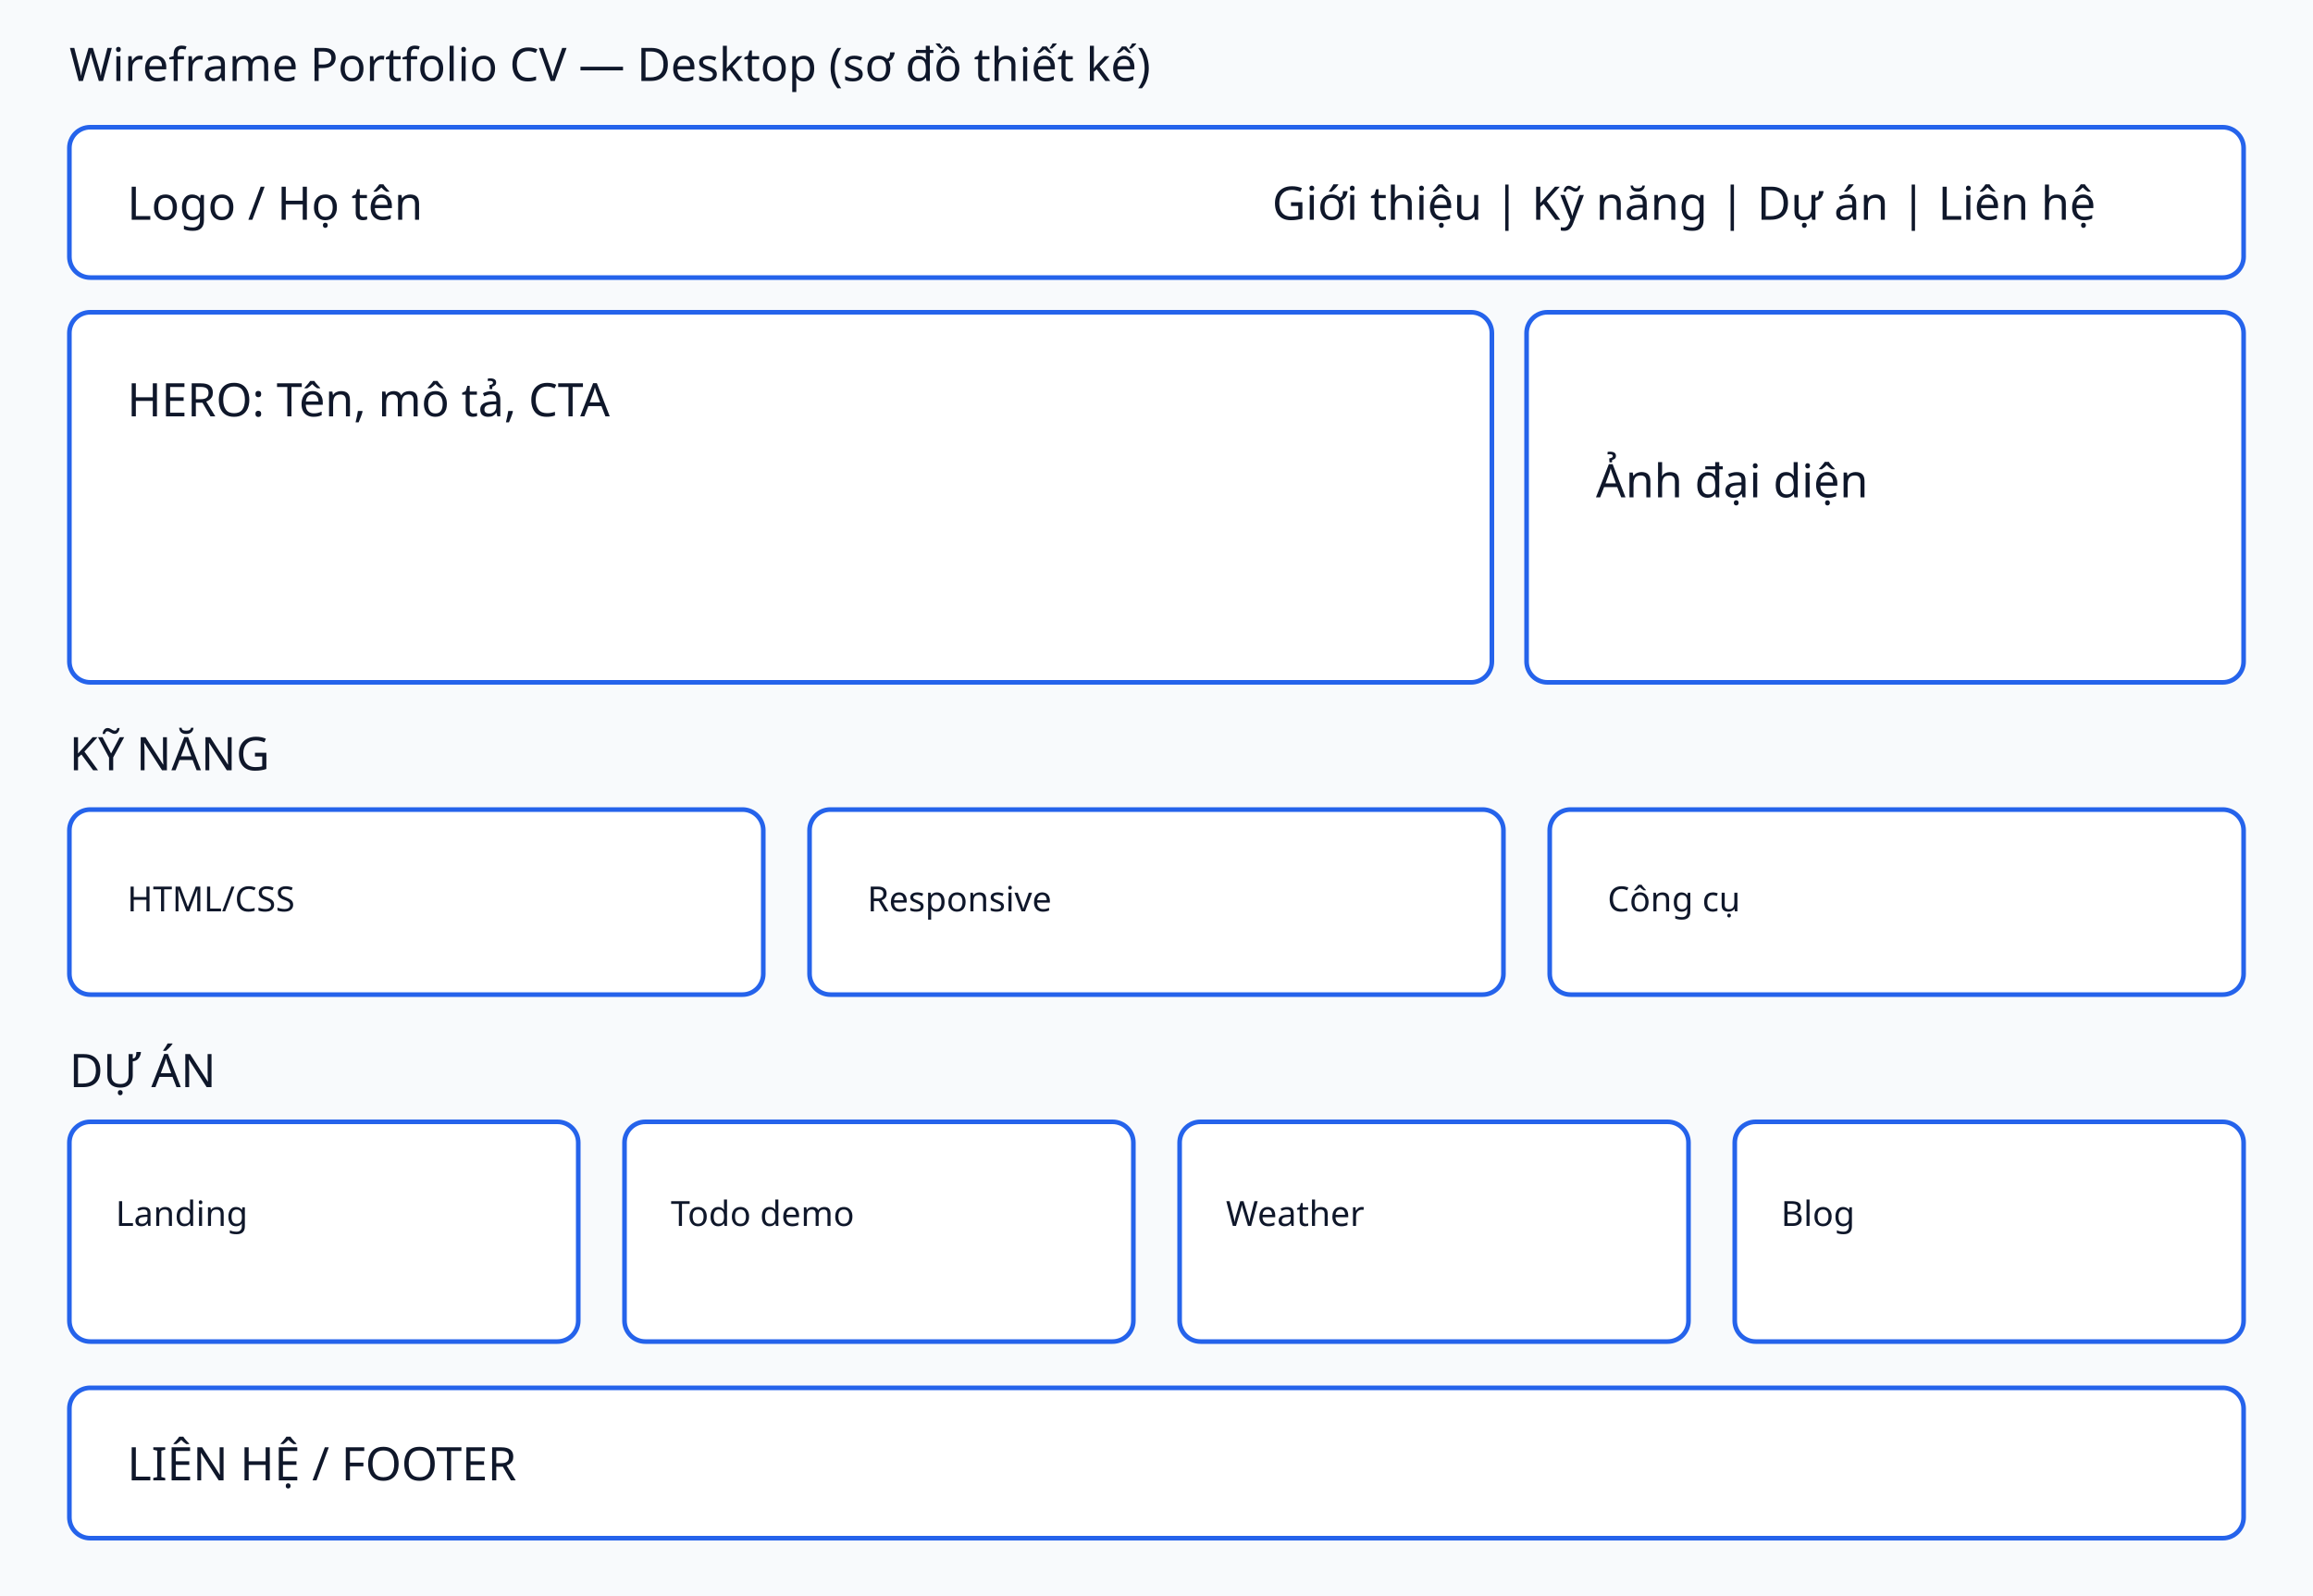
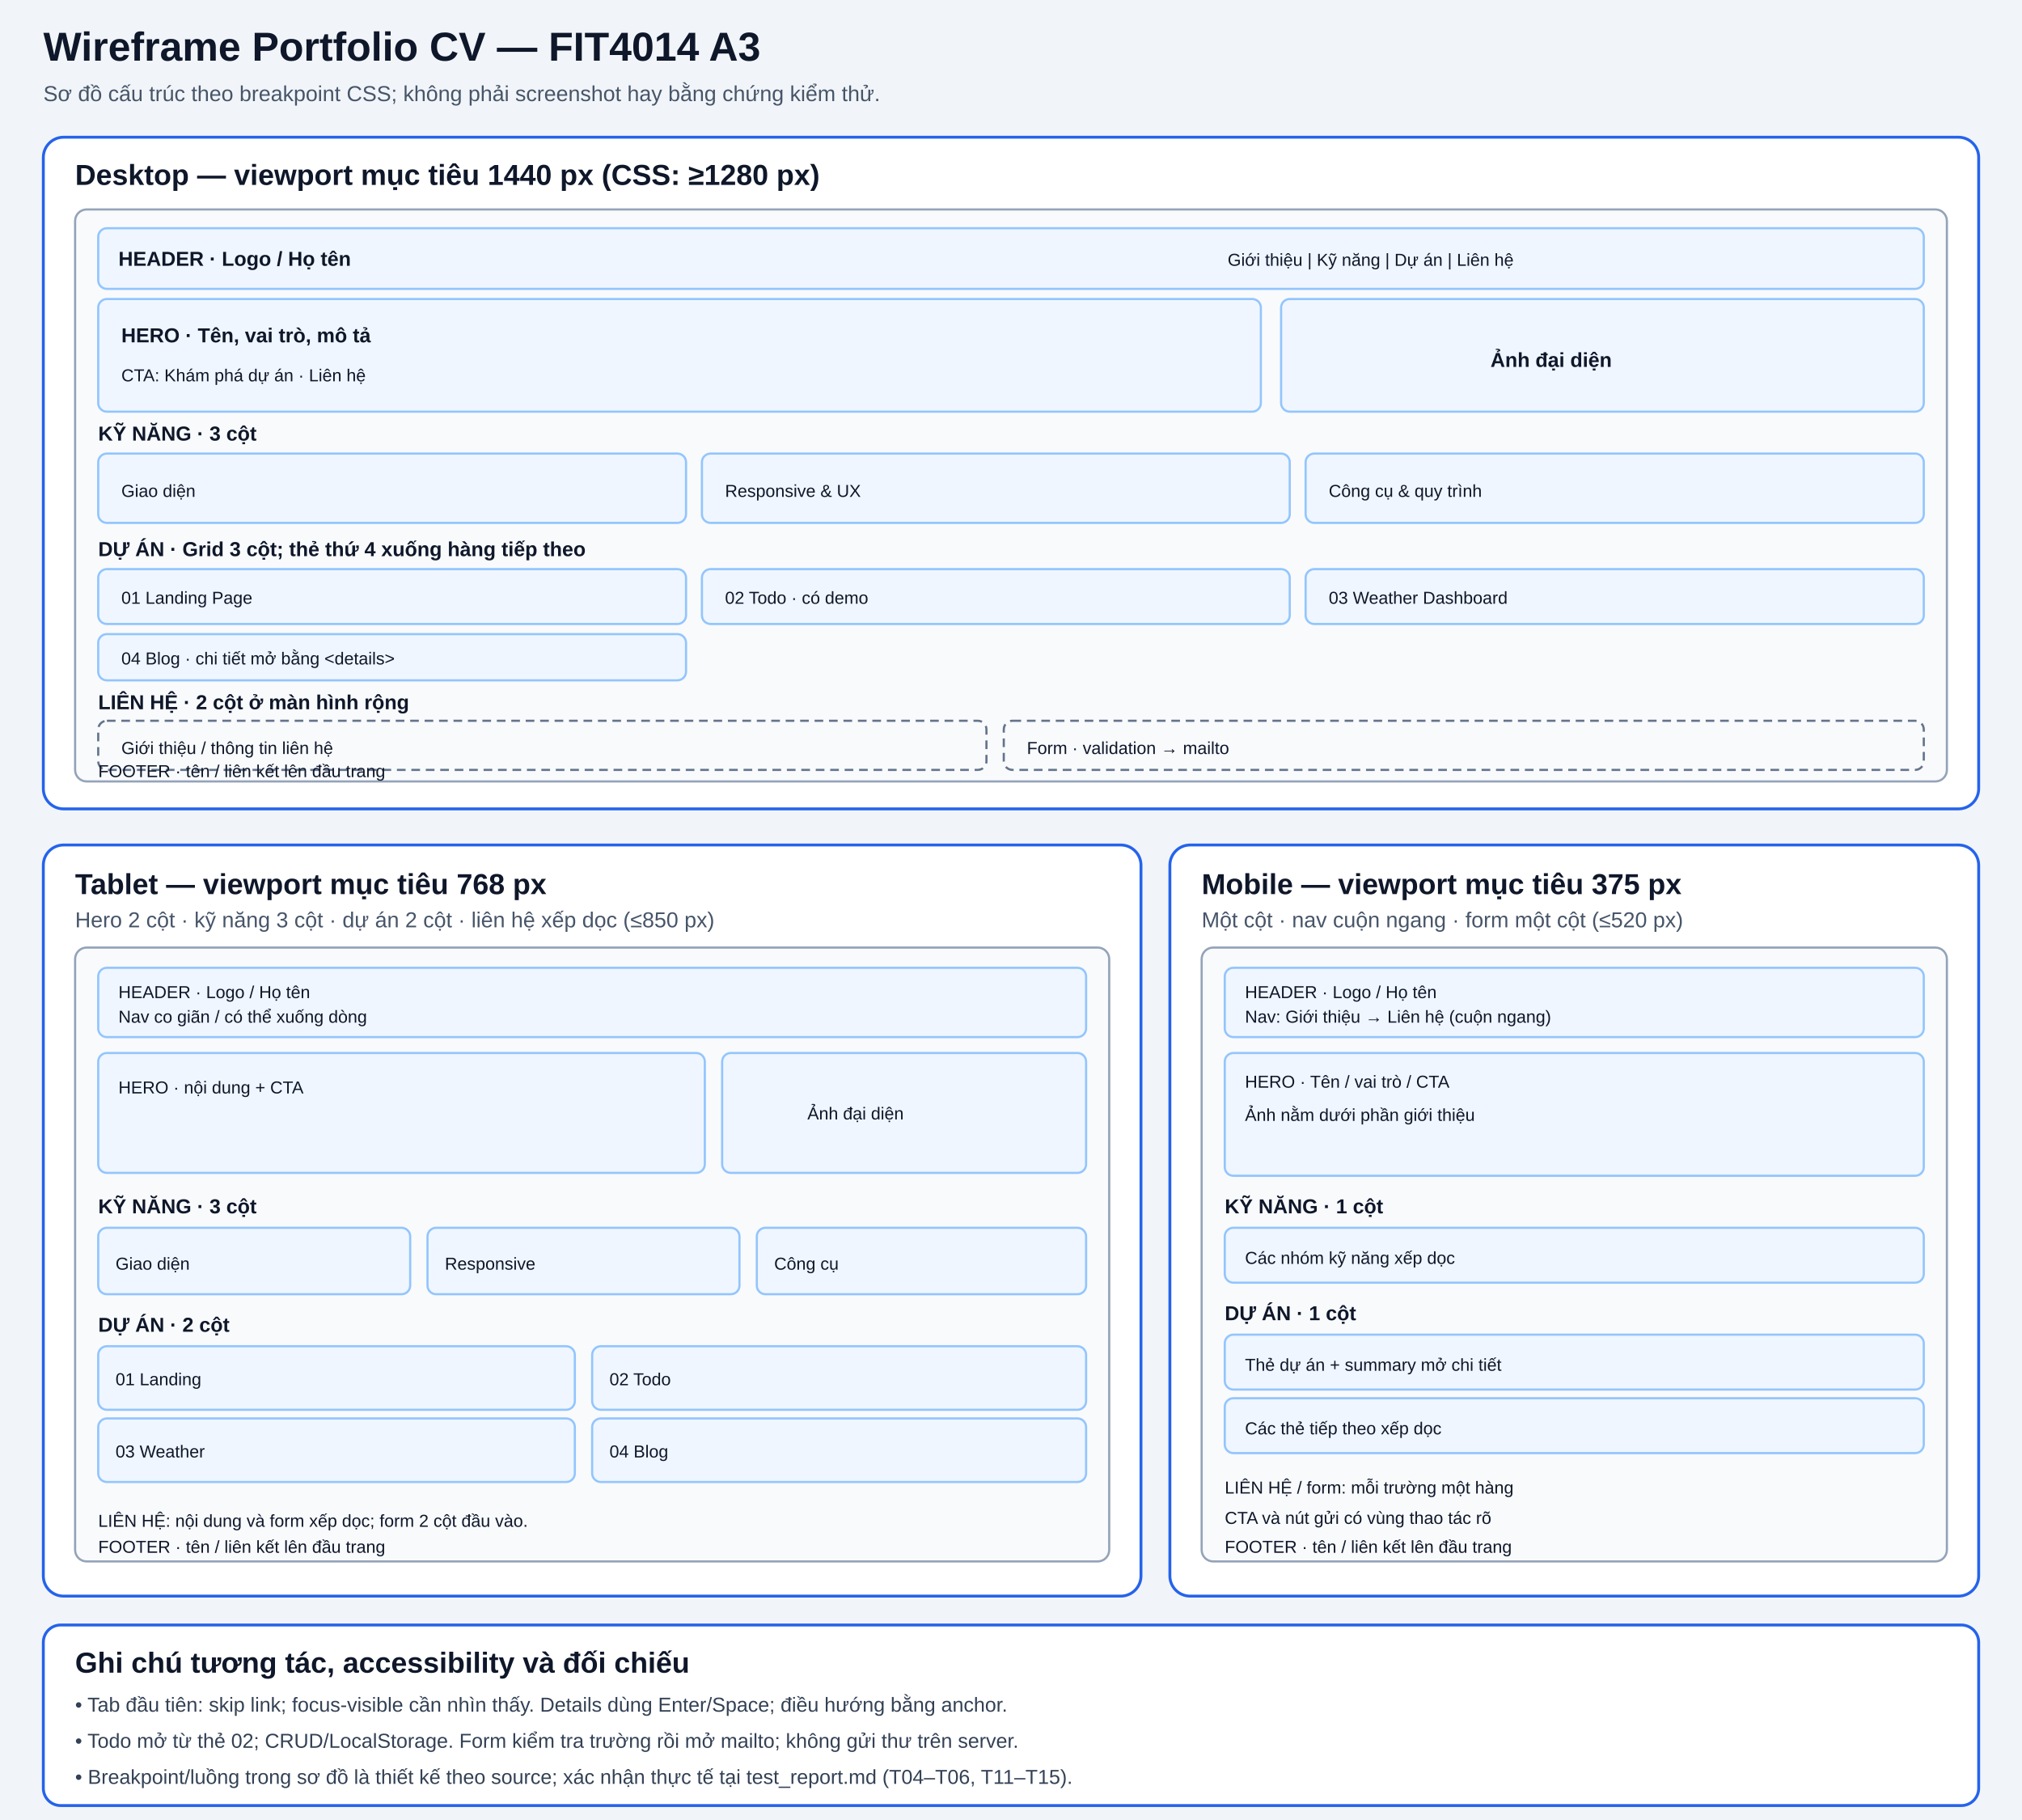
- <svg xmlns="http://www.w3.org/2000/svg" width="1000" height="690" viewBox="0 0 1000 690">
-   <rect width="1000" height="690" fill="#f8fafc" />
-   <style>text{font:20px sans-serif;fill:#0f172a}.small{font-size:15px}.panel{fill:#fff;stroke:#2563eb;stroke-width:2}</style>
-   <text x="30" y="35">Wireframe Portfolio CV — Desktop (sơ đồ thiết kế)</text>
-   <rect class="panel" x="30" y="55" width="940" height="65" rx="9" />
-   <text x="55" y="95">Logo / Họ tên</text>
-   <text x="550" y="95">Giới thiệu | Kỹ năng | Dự án | Liên hệ</text>
-   <rect class="panel" x="30" y="135" width="615" height="160" rx="9" />
-   <text x="55" y="180">HERO: Tên, mô tả, CTA</text>
-   <rect class="panel" x="660" y="135" width="310" height="160" rx="9" />
-   <text x="690" y="215">Ảnh đại diện</text>
-   <text x="30" y="333">KỸ NĂNG</text>
-   <rect class="panel" x="30" y="350" width="300" height="80" rx="9" />
-   <rect class="panel" x="350" y="350" width="300" height="80" rx="9" />
-   <rect class="panel" x="670" y="350" width="300" height="80" rx="9" />
-   <text class="small" x="55" y="394">HTML/CSS</text>
-   <text class="small" x="375" y="394">Responsive</text>
-   <text class="small" x="695" y="394">Công cụ</text>
-   <text x="30" y="470">DỰ ÁN</text>
-   <rect class="panel" x="30" y="485" width="220" height="95" rx="9" />
-   <rect class="panel" x="270" y="485" width="220" height="95" rx="9" />
-   <rect class="panel" x="510" y="485" width="220" height="95" rx="9" />
-   <rect class="panel" x="750" y="485" width="220" height="95" rx="9" />
-   <text class="small" x="50" y="530">Landing</text>
-   <text class="small" x="290" y="530">Todo demo</text>
-   <text class="small" x="530" y="530">Weather</text>
-   <text class="small" x="770" y="530">Blog</text>
-   <rect class="panel" x="30" y="600" width="940" height="65" rx="9" />
-   <text x="55" y="640">LIÊN HỆ / FOOTER</text>
+ <svg xmlns="http://www.w3.org/2000/svg" width="1400" height="1260" viewBox="0 0 1400 1260" style="max-width:100%;height:auto" role="img" aria-labelledby="title description">
+   <style>
+     text { font-family: Arial, sans-serif; fill: #0f172a; }
+     .title { font-size: 28px; font-weight: 700; }
+     .subtitle { font-size: 15px; fill: #475569; }
+     .frame-title { font-size: 20px; font-weight: 700; }
+     .label { font-size: 14px; font-weight: 600; }
+     .small { font-size: 12px; }
+     .note { font-size: 14px; fill: #334155; }
+     .panel { fill: #ffffff; stroke: #2563eb; stroke-width: 2; }
+     .soft { fill: #eff6ff; stroke: #93c5fd; stroke-width: 1.5; }
+     .screen { fill: #f8fafc; stroke: #94a3b8; stroke-width: 1.5; }
+     .dashed { fill: #f8fafc; stroke: #64748b; stroke-width: 1.5; stroke-dasharray: 6 4; }
+   </style>
+   <rect width="1400" height="1260" fill="#f1f5f9" />
+   <text class="title" x="30" y="42">Wireframe Portfolio CV — FIT4014 A3</text>
+   <text class="subtitle" x="30" y="70">Sơ đồ cấu trúc theo breakpoint CSS; không phải screenshot hay bằng chứng kiểm thử.</text>
+   <rect class="panel" x="30" y="95" width="1340" height="465" rx="14" />
+   <text class="frame-title" x="52" y="128">Desktop — viewport mục tiêu 1440 px (CSS: ≥1280 px)</text>
+   <rect class="screen" x="52" y="145" width="1296" height="396" rx="8" />
+   <rect class="soft" x="68" y="158" width="1264" height="42" rx="6" />
+   <text class="label" x="82" y="184">HEADER · Logo / Họ tên</text>
+   <text class="small" x="850" y="184">Giới thiệu | Kỹ năng | Dự án | Liên hệ</text>
+   <rect class="soft" x="68" y="207" width="805" height="78" rx="6" />
+   <text class="label" x="84" y="237">HERO · Tên, vai trò, mô tả</text>
+   <text class="small" x="84" y="264">CTA: Khám phá dự án · Liên hệ</text>
+   <rect class="soft" x="887" y="207" width="445" height="78" rx="6" />
+   <text class="label" x="1032" y="254">Ảnh đại diện</text>
+   <text class="label" x="68" y="305">KỸ NĂNG · 3 cột</text>
+   <rect class="soft" x="68" y="314" width="407" height="48" rx="6" />
+   <rect class="soft" x="486" y="314" width="407" height="48" rx="6" />
+   <rect class="soft" x="904" y="314" width="428" height="48" rx="6" />
+   <text class="small" x="84" y="344">Giao diện</text>
+   <text class="small" x="502" y="344">Responsive &amp; UX</text>
+   <text class="small" x="920" y="344">Công cụ &amp; quy trình</text>
+   <text class="label" x="68" y="385">DỰ ÁN · Grid 3 cột; thẻ thứ 4 xuống hàng tiếp theo</text>
+   <rect class="soft" x="68" y="394" width="407" height="38" rx="6" />
+   <rect class="soft" x="486" y="394" width="407" height="38" rx="6" />
+   <rect class="soft" x="904" y="394" width="428" height="38" rx="6" />
+   <text class="small" x="84" y="418">01 Landing Page</text>
+   <text class="small" x="502" y="418">02 Todo · có demo</text>
+   <text class="small" x="920" y="418">03 Weather Dashboard</text>
+   <rect class="soft" x="68" y="439" width="407" height="32" rx="6" />
+   <text class="small" x="84" y="460">04 Blog · chi tiết mở bằng &lt;details&gt;</text>
+   <text class="label" x="68" y="491">LIÊN HỆ · 2 cột ở màn hình rộng</text>
+   <rect class="dashed" x="68" y="499" width="615" height="34" rx="6" />
+   <rect class="dashed" x="695" y="499" width="637" height="34" rx="6" />
+   <text class="small" x="84" y="522">Giới thiệu / thông tin liên hệ</text>
+   <text class="small" x="711" y="522">Form · validation → mailto</text>
+   <text class="small" x="68" y="538">FOOTER · tên / liên kết lên đầu trang</text>
+   <rect class="panel" x="30" y="585" width="760" height="520" rx="14" />
+   <text class="frame-title" x="52" y="619">Tablet — viewport mục tiêu 768 px</text>
+   <text class="subtitle" x="52" y="642">Hero 2 cột · kỹ năng 3 cột · dự án 2 cột · liên hệ xếp dọc (≤850 px)</text>
+   <rect class="screen" x="52" y="656" width="716" height="425" rx="8" />
+   <rect class="soft" x="68" y="670" width="684" height="48" rx="6" />
+   <text class="small" x="82" y="691">HEADER · Logo / Họ tên</text>
+   <text class="small" x="82" y="708">Nav co giãn / có thể xuống dòng</text>
+   <rect class="soft" x="68" y="729" width="420" height="83" rx="6" />
+   <text class="small" x="82" y="757">HERO · nội dung + CTA</text>
+   <rect class="soft" x="500" y="729" width="252" height="83" rx="6" />
+   <text class="small" x="559" y="775">Ảnh đại diện</text>
+   <text class="label" x="68" y="840">KỸ NĂNG · 3 cột</text>
+   <rect class="soft" x="68" y="850" width="216" height="46" rx="6" />
+   <rect class="soft" x="296" y="850" width="216" height="46" rx="6" />
+   <rect class="soft" x="524" y="850" width="228" height="46" rx="6" />
+   <text class="small" x="80" y="879">Giao diện</text>
+   <text class="small" x="308" y="879">Responsive</text>
+   <text class="small" x="536" y="879">Công cụ</text>
+   <text class="label" x="68" y="922">DỰ ÁN · 2 cột</text>
+   <rect class="soft" x="68" y="932" width="330" height="44" rx="6" />
+   <rect class="soft" x="410" y="932" width="342" height="44" rx="6" />
+   <rect class="soft" x="68" y="982" width="330" height="44" rx="6" />
+   <rect class="soft" x="410" y="982" width="342" height="44" rx="6" />
+   <text class="small" x="80" y="959">01 Landing</text>
+   <text class="small" x="422" y="959">02 Todo</text>
+   <text class="small" x="80" y="1009">03 Weather</text>
+   <text class="small" x="422" y="1009">04 Blog</text>
+   <text class="small" x="68" y="1057">LIÊN HỆ: nội dung và form xếp dọc; form 2 cột đầu vào.</text>
+   <text class="small" x="68" y="1075">FOOTER · tên / liên kết lên đầu trang</text>
+   <rect class="panel" x="810" y="585" width="560" height="520" rx="14" />
+   <text class="frame-title" x="832" y="619">Mobile — viewport mục tiêu 375 px</text>
+   <text class="subtitle" x="832" y="642">Một cột · nav cuộn ngang · form một cột (≤520 px)</text>
+   <rect class="screen" x="832" y="656" width="516" height="425" rx="8" />
+   <rect class="soft" x="848" y="670" width="484" height="48" rx="6" />
+   <text class="small" x="862" y="691">HEADER · Logo / Họ tên</text>
+   <text class="small" x="862" y="708">Nav: Giới thiệu → Liên hệ (cuộn ngang)</text>
+   <rect class="soft" x="848" y="729" width="484" height="85" rx="6" />
+   <text class="small" x="862" y="753">HERO · Tên / vai trò / CTA</text>
+   <text class="small" x="862" y="776">Ảnh nằm dưới phần giới thiệu</text>
+   <text class="label" x="848" y="840">KỸ NĂNG · 1 cột</text>
+   <rect class="soft" x="848" y="850" width="484" height="38" rx="6" />
+   <text class="small" x="862" y="875">Các nhóm kỹ năng xếp dọc</text>
+   <text class="label" x="848" y="914">DỰ ÁN · 1 cột</text>
+   <rect class="soft" x="848" y="924" width="484" height="38" rx="6" />
+   <text class="small" x="862" y="949">Thẻ dự án + summary mở chi tiết</text>
+   <rect class="soft" x="848" y="968" width="484" height="38" rx="6" />
+   <text class="small" x="862" y="993">Các thẻ tiếp theo xếp dọc</text>
+   <text class="small" x="848" y="1034">LIÊN HỆ / form: mỗi trường một hàng</text>
+   <text class="small" x="848" y="1055">CTA và nút gửi có vùng thao tác rõ</text>
+   <text class="small" x="848" y="1075">FOOTER · tên / liên kết lên đầu trang</text>
+   <rect class="panel" x="30" y="1125" width="1340" height="125" rx="12" />
+   <text class="frame-title" x="52" y="1158">Ghi chú tương tác, accessibility và đối chiếu</text>
+   <text class="note" x="52" y="1185">• Tab đầu tiên: skip link; focus-visible cần nhìn thấy. Details dùng Enter/Space; điều hướng bằng anchor.</text>
+   <text class="note" x="52" y="1210">• Todo mở từ thẻ 02; CRUD/LocalStorage. Form kiểm tra trường rồi mở mailto; không gửi thư trên server.</text>
+   <text class="note" x="52" y="1235">• Breakpoint/luồng trong sơ đồ là thiết kế theo source; xác nhận thực tế tại test_report.md (T04–T06, T11–T15).</text>
</svg>
